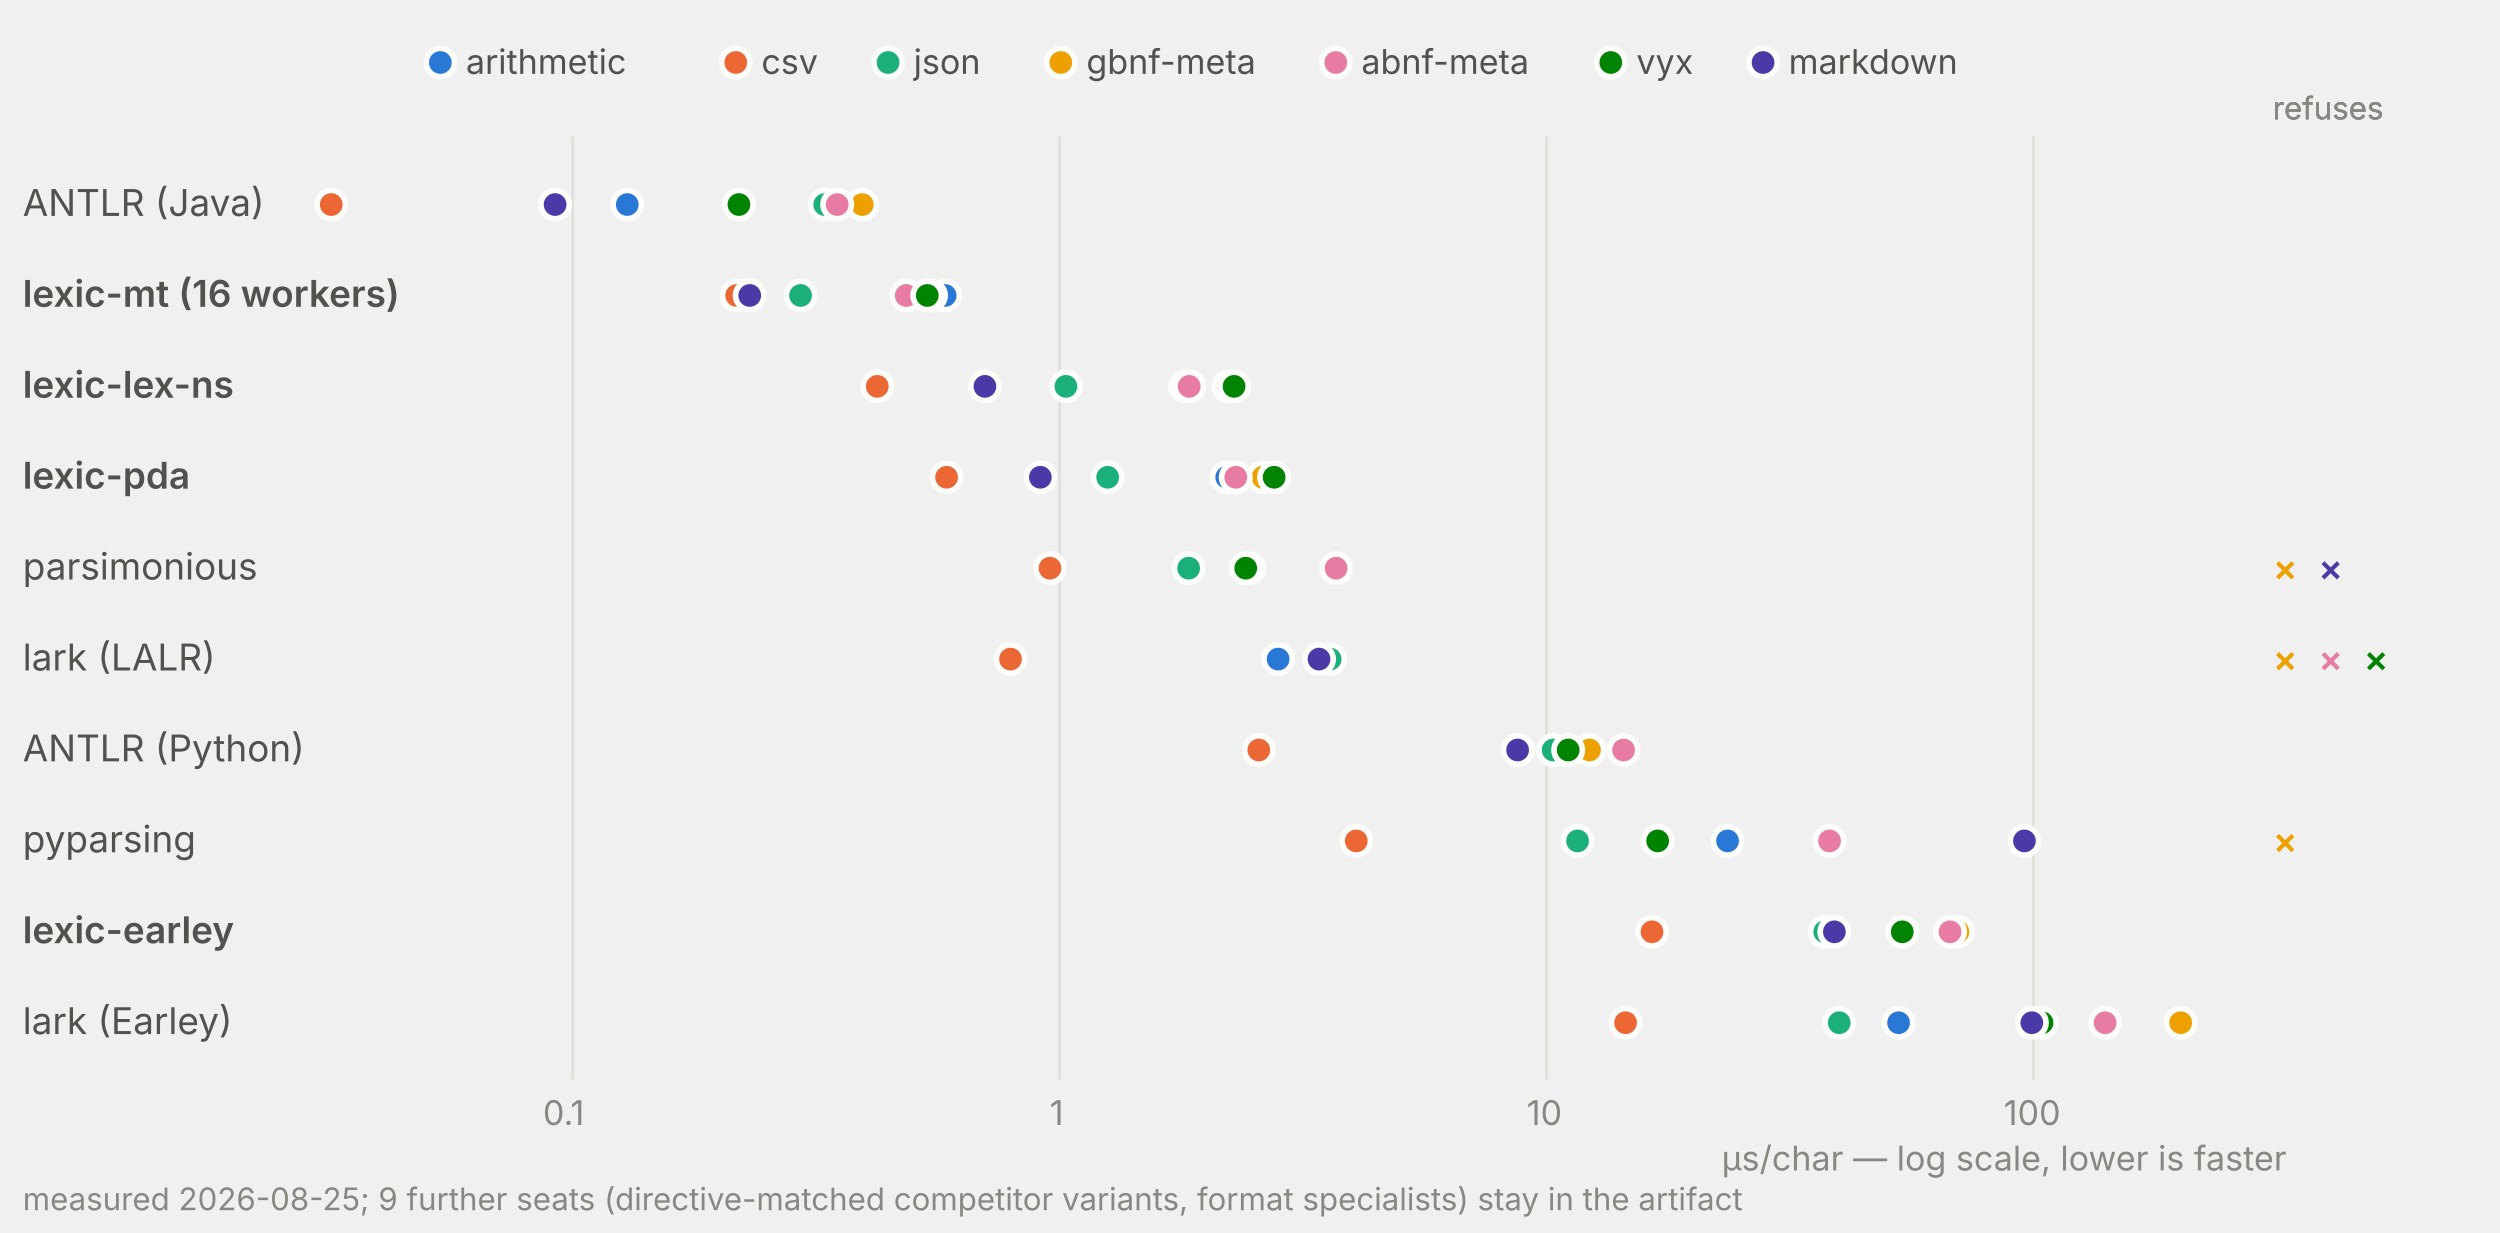
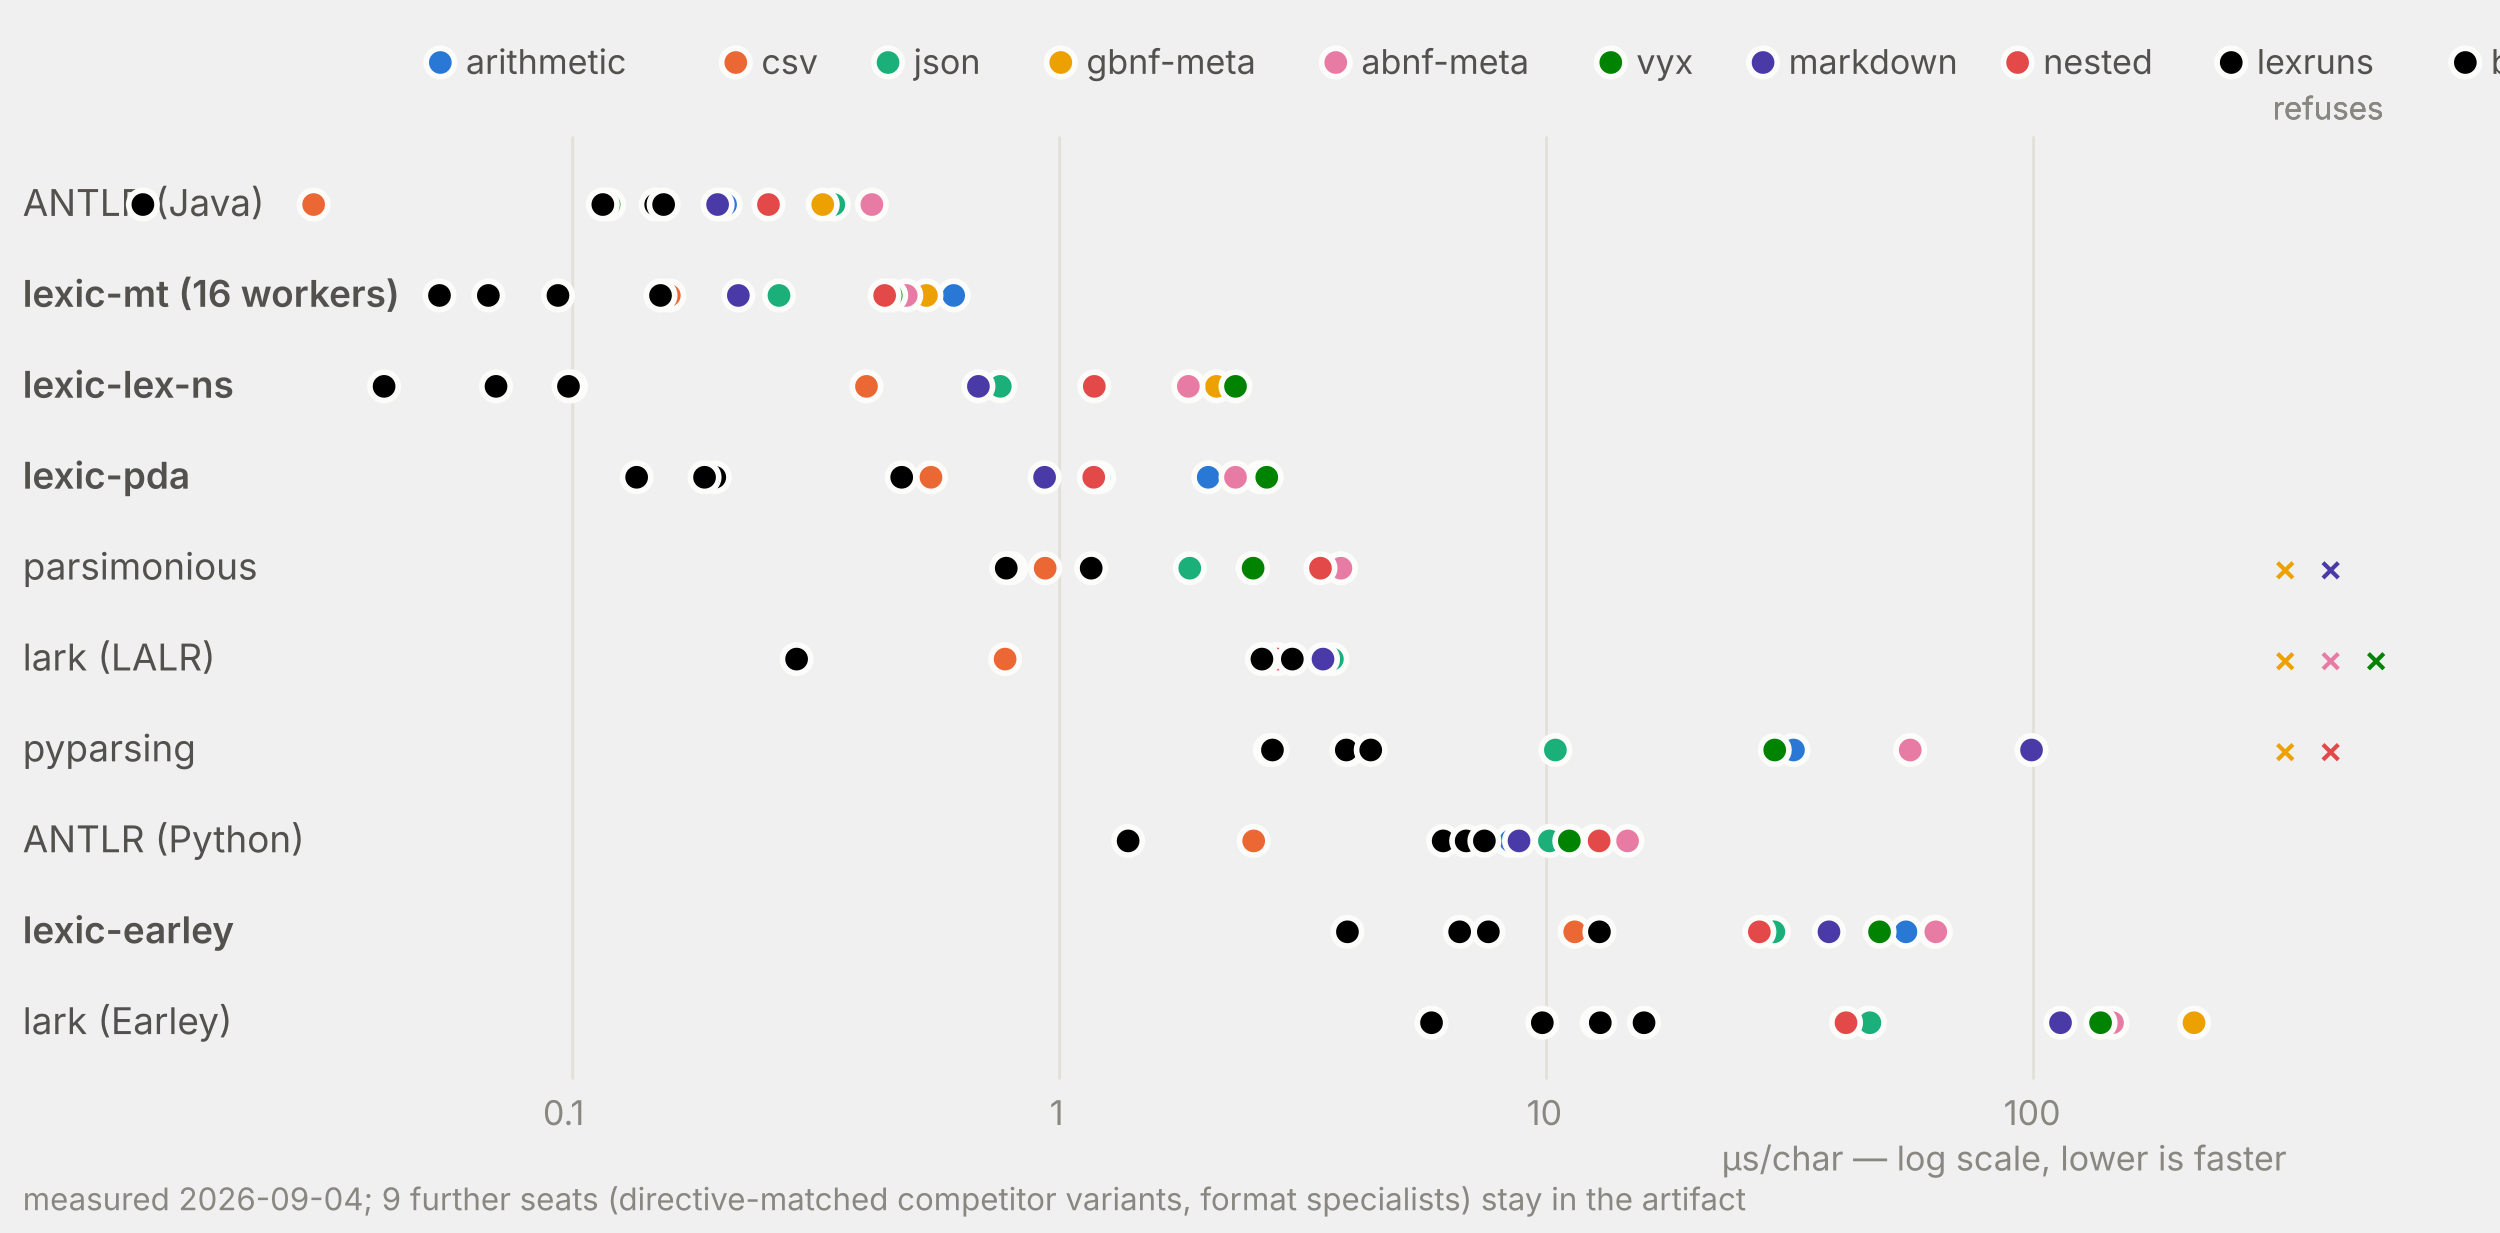
<svg xmlns="http://www.w3.org/2000/svg" viewBox="0 0 880 434" width="880" height="434" role="img" aria-label="Parse speed per engine and grammar, log µs/char">
  <style>
text{font-family:system-ui,-apple-system,'Segoe UI',sans-serif;fill:#52514e}
.p{fill:#0b0b0b}.m{fill:#898781}.b{font-weight:600}
.gl{stroke:#e1e0d9}.ax{stroke:#c3c2b7}
circle{stroke:#fcfcfb;stroke-width:2}
.c0{fill:#2a78d6}.c1{fill:#eb6834}.c2{fill:#1baf7a}.c3{fill:#eda100}
.c4{fill:#e87ba4}.c5{fill:#008300}.c6{fill:#4a3aa7}.c7{fill:#e34948}
@media(prefers-color-scheme:dark){
text{fill:#c3c2b7}
.p{fill:#ffffff}
.gl{stroke:#2c2c2a}.ax{stroke:#383835}
circle{stroke:#1a1a19}
.c0{fill:#3987e5}.c1{fill:#d95926}.c2{fill:#199e70}.c3{fill:#c98500}
.c4{fill:#d55181}.c6{fill:#9085e9}.c7{fill:#e66767}
}
</style>
  <circle cx="155.0" cy="22" r="5" class="c0" />
  <text x="164.0" y="26.0" font-size="12">arithmetic</text>
  <circle cx="259.0" cy="22" r="5" class="c1" />
  <text x="268.0" y="26.0" font-size="12">csv</text>
  <circle cx="312.6" cy="22" r="5" class="c2" />
  <text x="321.6" y="26.0" font-size="12">json</text>
  <circle cx="373.4" cy="22" r="5" class="c3" />
  <text x="382.4" y="26.0" font-size="12">gbnf-meta</text>
  <circle cx="470.2" cy="22" r="5" class="c4" />
  <text x="479.2" y="26.0" font-size="12">abnf-meta</text>
  <circle cx="567.0" cy="22" r="5" class="c5" />
  <text x="576.0" y="26.0" font-size="12">vyx</text>
  <circle cx="620.6" cy="22" r="5" class="c6" />
  <text x="629.6" y="26.0" font-size="12">markdown</text>
+   <circle cx="710.2" cy="22" r="5" class="c7" />
+   <text x="719.2" y="26.0" font-size="12">nested</text>
+   <circle cx="785.4" cy="22" r="5" class="c8" />
+   <text x="794.4" y="26.0" font-size="12">lexruns</text>
+   <circle cx="867.8" cy="22" r="5" class="c9" />
+   <text x="876.8" y="26.0" font-size="12">backtrack</text>
+   <circle cx="964.6" cy="22" r="5" class="c10" />
+   <text x="973.6" y="26.0" font-size="12">mixedends</text>
+   <circle cx="1061.4" cy="22" r="5" class="c11" />
+   <text x="1070.4" y="26.0" font-size="12">announced</text>
  <line x1="201.6" y1="48.0" x2="201.6" y2="380.0" class="gl" stroke-width="1" />
  <text x="191.1" y="396.0" font-size="12" class="m">0.1</text>
  <line x1="373.0" y1="48.0" x2="373.0" y2="380.0" class="gl" stroke-width="1" />
  <text x="369.5" y="396.0" font-size="12" class="m">1</text>
  <line x1="544.4" y1="48.0" x2="544.4" y2="380.0" class="gl" stroke-width="1" />
  <text x="537.4" y="396.0" font-size="12" class="m">10</text>
  <line x1="715.8" y1="48.0" x2="715.8" y2="380.0" class="gl" stroke-width="1" />
  <text x="705.3" y="396.0" font-size="12" class="m">100</text>
  <text x="606.0" y="412.0" font-size="12" class="m">µs/char — log scale, lower is faster</text>
  <text x="8.0" y="76.0" font-size="13">ANTLR (Java)</text>
-   <circle cx="220.8" cy="72.0" r="5" class="c0" />
-   <circle cx="116.6" cy="72.0" r="5" class="c1" />
-   <circle cx="290.3" cy="72.0" r="5" class="c2" />
-   <circle cx="303.5" cy="72.0" r="5" class="c3" />
-   <circle cx="294.7" cy="72.0" r="5" class="c4" />
-   <circle cx="260.1" cy="72.0" r="5" class="c5" />
-   <circle cx="195.4" cy="72.0" r="5" class="c6" />
+   <circle cx="255.4" cy="72.0" r="5" class="c0" />
+   <circle cx="110.4" cy="72.0" r="5" class="c1" />
+   <circle cx="293.5" cy="72.0" r="5" class="c2" />
+   <circle cx="289.6" cy="72.0" r="5" class="c3" />
+   <circle cx="306.9" cy="72.0" r="5" class="c4" />
+   <circle cx="214.4" cy="72.0" r="5" class="c5" />
+   <circle cx="252.6" cy="72.0" r="5" class="c6" />
+   <circle cx="270.5" cy="72.0" r="5" class="c7" />
+   <circle cx="212.2" cy="72.0" r="5" class="c8" />
+   <circle cx="230.8" cy="72.0" r="5" class="c9" />
+   <circle cx="233.6" cy="72.0" r="5" class="c10" />
+   <circle cx="50.3" cy="72.0" r="5" class="c11" />
  <text x="8.0" y="108.0" font-size="13" class="b">lexic-mt (16 workers)</text>
-   <circle cx="332.7" cy="104.0" r="5" class="c0" />
-   <circle cx="259.3" cy="104.0" r="5" class="c1" />
-   <circle cx="281.8" cy="104.0" r="5" class="c2" />
-   <circle cx="327.7" cy="104.0" r="5" class="c3" />
+   <circle cx="335.7" cy="104.0" r="5" class="c0" />
+   <circle cx="235.6" cy="104.0" r="5" class="c1" />
+   <circle cx="274.2" cy="104.0" r="5" class="c2" />
+   <circle cx="326.1" cy="104.0" r="5" class="c3" />
  <circle cx="319.0" cy="104.0" r="5" class="c4" />
-   <circle cx="326.4" cy="104.0" r="5" class="c5" />
-   <circle cx="263.9" cy="104.0" r="5" class="c6" />
+   <circle cx="313.7" cy="104.0" r="5" class="c5" />
+   <circle cx="259.9" cy="104.0" r="5" class="c6" />
+   <circle cx="311.4" cy="104.0" r="5" class="c7" />
+   <circle cx="154.7" cy="104.0" r="5" class="c8" />
+   <circle cx="196.4" cy="104.0" r="5" class="c9" />
+   <circle cx="232.5" cy="104.0" r="5" class="c10" />
+   <circle cx="171.9" cy="104.0" r="5" class="c11" />
  <text x="8.0" y="140.0" font-size="13" class="b">lexic-lex-ns</text>
-   <circle cx="417.1" cy="136.0" r="5" class="c0" />
-   <circle cx="308.8" cy="136.0" r="5" class="c1" />
-   <circle cx="375.2" cy="136.0" r="5" class="c2" />
-   <circle cx="432.4" cy="136.0" r="5" class="c3" />
-   <circle cx="418.6" cy="136.0" r="5" class="c4" />
-   <circle cx="434.4" cy="136.0" r="5" class="c5" />
-   <circle cx="346.7" cy="136.0" r="5" class="c6" />
+   <circle cx="418.7" cy="136.0" r="5" class="c0" />
+   <circle cx="305.0" cy="136.0" r="5" class="c1" />
+   <circle cx="352.1" cy="136.0" r="5" class="c2" />
+   <circle cx="428.2" cy="136.0" r="5" class="c3" />
+   <circle cx="418.3" cy="136.0" r="5" class="c4" />
+   <circle cx="434.9" cy="136.0" r="5" class="c5" />
+   <circle cx="344.4" cy="136.0" r="5" class="c6" />
+   <circle cx="385.2" cy="136.0" r="5" class="c7" />
+   <circle cx="201.0" cy="136.0" r="5" class="c8" />
+   <circle cx="200.1" cy="136.0" r="5" class="c9" />
+   <circle cx="174.6" cy="136.0" r="5" class="c10" />
+   <circle cx="135.2" cy="136.0" r="5" class="c11" />
  <text x="8.0" y="172.0" font-size="13" class="b">lexic-pda</text>
-   <circle cx="431.8" cy="168.0" r="5" class="c0" />
-   <circle cx="333.2" cy="168.0" r="5" class="c1" />
-   <circle cx="389.9" cy="168.0" r="5" class="c2" />
-   <circle cx="444.5" cy="168.0" r="5" class="c3" />
-   <circle cx="435.0" cy="168.0" r="5" class="c4" />
-   <circle cx="448.5" cy="168.0" r="5" class="c5" />
-   <circle cx="366.2" cy="168.0" r="5" class="c6" />
+   <circle cx="425.3" cy="168.0" r="5" class="c0" />
+   <circle cx="327.7" cy="168.0" r="5" class="c1" />
+   <circle cx="386.9" cy="168.0" r="5" class="c2" />
+   <circle cx="443.6" cy="168.0" r="5" class="c3" />
+   <circle cx="434.9" cy="168.0" r="5" class="c4" />
+   <circle cx="445.9" cy="168.0" r="5" class="c5" />
+   <circle cx="367.7" cy="168.0" r="5" class="c6" />
+   <circle cx="385.0" cy="168.0" r="5" class="c7" />
+   <circle cx="224.1" cy="168.0" r="5" class="c8" />
+   <circle cx="251.6" cy="168.0" r="5" class="c9" />
+   <circle cx="317.4" cy="168.0" r="5" class="c10" />
+   <circle cx="248.0" cy="168.0" r="5" class="c11" />
  <text x="8.0" y="204.0" font-size="13">parsimonious</text>
-   <circle cx="439.8" cy="200.0" r="5" class="c0" />
-   <circle cx="369.6" cy="200.0" r="5" class="c1" />
-   <circle cx="418.4" cy="200.0" r="5" class="c2" />
+   <circle cx="440.9" cy="200.0" r="5" class="c0" />
+   <circle cx="367.9" cy="200.0" r="5" class="c1" />
+   <circle cx="418.8" cy="200.0" r="5" class="c2" />
  <text x="800.0" y="204.5" font-size="13" class="c3 b">×</text>
-   <circle cx="470.3" cy="200.0" r="5" class="c4" />
-   <circle cx="438.5" cy="200.0" r="5" class="c5" />
+   <circle cx="472.0" cy="200.0" r="5" class="c4" />
+   <circle cx="441.1" cy="200.0" r="5" class="c5" />
  <text x="816.0" y="204.5" font-size="13" class="c6 b">×</text>
+   <circle cx="464.8" cy="200.0" r="5" class="c7" />
+   <circle cx="355.3" cy="200.0" r="5" class="c8" />
+   <circle cx="355.9" cy="200.0" r="5" class="c9" />
+   <circle cx="384.1" cy="200.0" r="5" class="c10" />
+   <circle cx="354.2" cy="200.0" r="5" class="c11" />
  <text x="800.0" y="42.0" font-size="11" class="m">refuses</text>
  <text x="8.0" y="236.0" font-size="13">lark (LALR)</text>
-   <circle cx="449.9" cy="232.0" r="5" class="c0" />
-   <circle cx="355.7" cy="232.0" r="5" class="c1" />
-   <circle cx="468.2" cy="232.0" r="5" class="c2" />
+   <circle cx="449.6" cy="232.0" r="5" class="c0" />
+   <circle cx="353.8" cy="232.0" r="5" class="c1" />
+   <circle cx="469.0" cy="232.0" r="5" class="c2" />
  <text x="800.0" y="236.5" font-size="13" class="c3 b">×</text>
  <text x="816.0" y="236.5" font-size="13" class="c4 b">×</text>
  <text x="832.0" y="236.5" font-size="13" class="c5 b">×</text>
-   <circle cx="464.3" cy="232.0" r="5" class="c6" />
+   <circle cx="465.7" cy="232.0" r="5" class="c6" />
+   <circle cx="449.6" cy="232.0" r="5" class="c7" />
+   <circle cx="444.9" cy="232.0" r="5" class="c8" />
+   <circle cx="444.2" cy="232.0" r="5" class="c9" />
+   <circle cx="454.9" cy="232.0" r="5" class="c10" />
+   <circle cx="280.4" cy="232.0" r="5" class="c11" />
  <text x="800.0" y="42.0" font-size="11" class="m">refuses</text>
-   <text x="8.0" y="268.0" font-size="13">ANTLR (Python)</text>
-   <circle cx="534.4" cy="264.0" r="5" class="c0" />
-   <circle cx="443.1" cy="264.0" r="5" class="c1" />
-   <circle cx="546.7" cy="264.0" r="5" class="c2" />
-   <circle cx="559.5" cy="264.0" r="5" class="c3" />
-   <circle cx="571.5" cy="264.0" r="5" class="c4" />
-   <circle cx="552.0" cy="264.0" r="5" class="c5" />
-   <circle cx="534.2" cy="264.0" r="5" class="c6" />
-   <text x="8.0" y="300.0" font-size="13">pyparsing</text>
-   <circle cx="608.1" cy="296.0" r="5" class="c0" />
-   <circle cx="477.4" cy="296.0" r="5" class="c1" />
-   <circle cx="555.3" cy="296.0" r="5" class="c2" />
-   <text x="800.0" y="300.5" font-size="13" class="c3 b">×</text>
-   <circle cx="644.0" cy="296.0" r="5" class="c4" />
-   <circle cx="583.5" cy="296.0" r="5" class="c5" />
-   <circle cx="712.6" cy="296.0" r="5" class="c6" />
+   <text x="8.0" y="268.0" font-size="13">pyparsing</text>
+   <circle cx="631.3" cy="264.0" r="5" class="c0" />
+   <circle cx="474.7" cy="264.0" r="5" class="c1" />
+   <circle cx="547.5" cy="264.0" r="5" class="c2" />
+   <text x="800.0" y="268.5" font-size="13" class="c3 b">×</text>
+   <circle cx="672.4" cy="264.0" r="5" class="c4" />
+   <circle cx="624.7" cy="264.0" r="5" class="c5" />
+   <circle cx="715.1" cy="264.0" r="5" class="c6" />
+   <text x="816.0" y="268.5" font-size="13" class="c7 b">×</text>
+   <circle cx="447.0" cy="264.0" r="5" class="c8" />
+   <circle cx="473.9" cy="264.0" r="5" class="c9" />
+   <circle cx="482.5" cy="264.0" r="5" class="c10" />
+   <circle cx="447.9" cy="264.0" r="5" class="c11" />
  <text x="800.0" y="42.0" font-size="11" class="m">refuses</text>
+   <text x="8.0" y="300.0" font-size="13">ANTLR (Python)</text>
+   <circle cx="531.7" cy="296.0" r="5" class="c0" />
+   <circle cx="441.3" cy="296.0" r="5" class="c1" />
+   <circle cx="545.4" cy="296.0" r="5" class="c2" />
+   <circle cx="561.2" cy="296.0" r="5" class="c3" />
+   <circle cx="572.9" cy="296.0" r="5" class="c4" />
+   <circle cx="552.4" cy="296.0" r="5" class="c5" />
+   <circle cx="534.7" cy="296.0" r="5" class="c6" />
+   <circle cx="562.9" cy="296.0" r="5" class="c7" />
+   <circle cx="508.0" cy="296.0" r="5" class="c8" />
+   <circle cx="516.1" cy="296.0" r="5" class="c9" />
+   <circle cx="522.5" cy="296.0" r="5" class="c10" />
+   <circle cx="397.1" cy="296.0" r="5" class="c11" />
  <text x="8.0" y="332.0" font-size="13" class="b">lexic-earley</text>
-   <circle cx="688.0" cy="328.0" r="5" class="c0" />
-   <circle cx="581.5" cy="328.0" r="5" class="c1" />
-   <circle cx="642.3" cy="328.0" r="5" class="c2" />
-   <circle cx="689.2" cy="328.0" r="5" class="c3" />
-   <circle cx="686.4" cy="328.0" r="5" class="c4" />
-   <circle cx="669.6" cy="328.0" r="5" class="c5" />
-   <circle cx="645.7" cy="328.0" r="5" class="c6" />
+   <circle cx="670.9" cy="328.0" r="5" class="c0" />
+   <circle cx="554.3" cy="328.0" r="5" class="c1" />
+   <circle cx="624.4" cy="328.0" r="5" class="c2" />
+   <circle cx="681.0" cy="328.0" r="5" class="c3" />
+   <circle cx="681.4" cy="328.0" r="5" class="c4" />
+   <circle cx="661.6" cy="328.0" r="5" class="c5" />
+   <circle cx="643.8" cy="328.0" r="5" class="c6" />
+   <circle cx="619.3" cy="328.0" r="5" class="c7" />
+   <circle cx="523.9" cy="328.0" r="5" class="c8" />
+   <circle cx="513.8" cy="328.0" r="5" class="c9" />
+   <circle cx="563.0" cy="328.0" r="5" class="c10" />
+   <circle cx="474.3" cy="328.0" r="5" class="c11" />
  <text x="8.0" y="364.0" font-size="13">lark (Earley)</text>
-   <circle cx="668.3" cy="360.0" r="5" class="c0" />
-   <circle cx="572.2" cy="360.0" r="5" class="c1" />
-   <circle cx="647.4" cy="360.0" r="5" class="c2" />
-   <circle cx="767.6" cy="360.0" r="5" class="c3" />
-   <circle cx="741.0" cy="360.0" r="5" class="c4" />
-   <circle cx="718.8" cy="360.0" r="5" class="c5" />
-   <circle cx="715.2" cy="360.0" r="5" class="c6" />
-   <text x="8.0" y="426.0" font-size="11" class="m">measured 2026-08-25; 9 further seats (directive-matched competitor variants, format specialists) stay in the artifact</text>
+   <circle cx="657.8" cy="360.0" r="5" class="c0" />
+   <circle cx="562.0" cy="360.0" r="5" class="c1" />
+   <circle cx="658.2" cy="360.0" r="5" class="c2" />
+   <circle cx="772.3" cy="360.0" r="5" class="c3" />
+   <circle cx="743.6" cy="360.0" r="5" class="c4" />
+   <circle cx="739.4" cy="360.0" r="5" class="c5" />
+   <circle cx="725.3" cy="360.0" r="5" class="c6" />
+   <circle cx="649.8" cy="360.0" r="5" class="c7" />
+   <circle cx="563.3" cy="360.0" r="5" class="c8" />
+   <circle cx="542.9" cy="360.0" r="5" class="c9" />
+   <circle cx="578.7" cy="360.0" r="5" class="c10" />
+   <circle cx="503.9" cy="360.0" r="5" class="c11" />
+   <text x="8.0" y="426.0" font-size="11" class="m">measured 2026-09-04; 9 further seats (directive-matched competitor variants, format specialists) stay in the artifact</text>
</svg>
